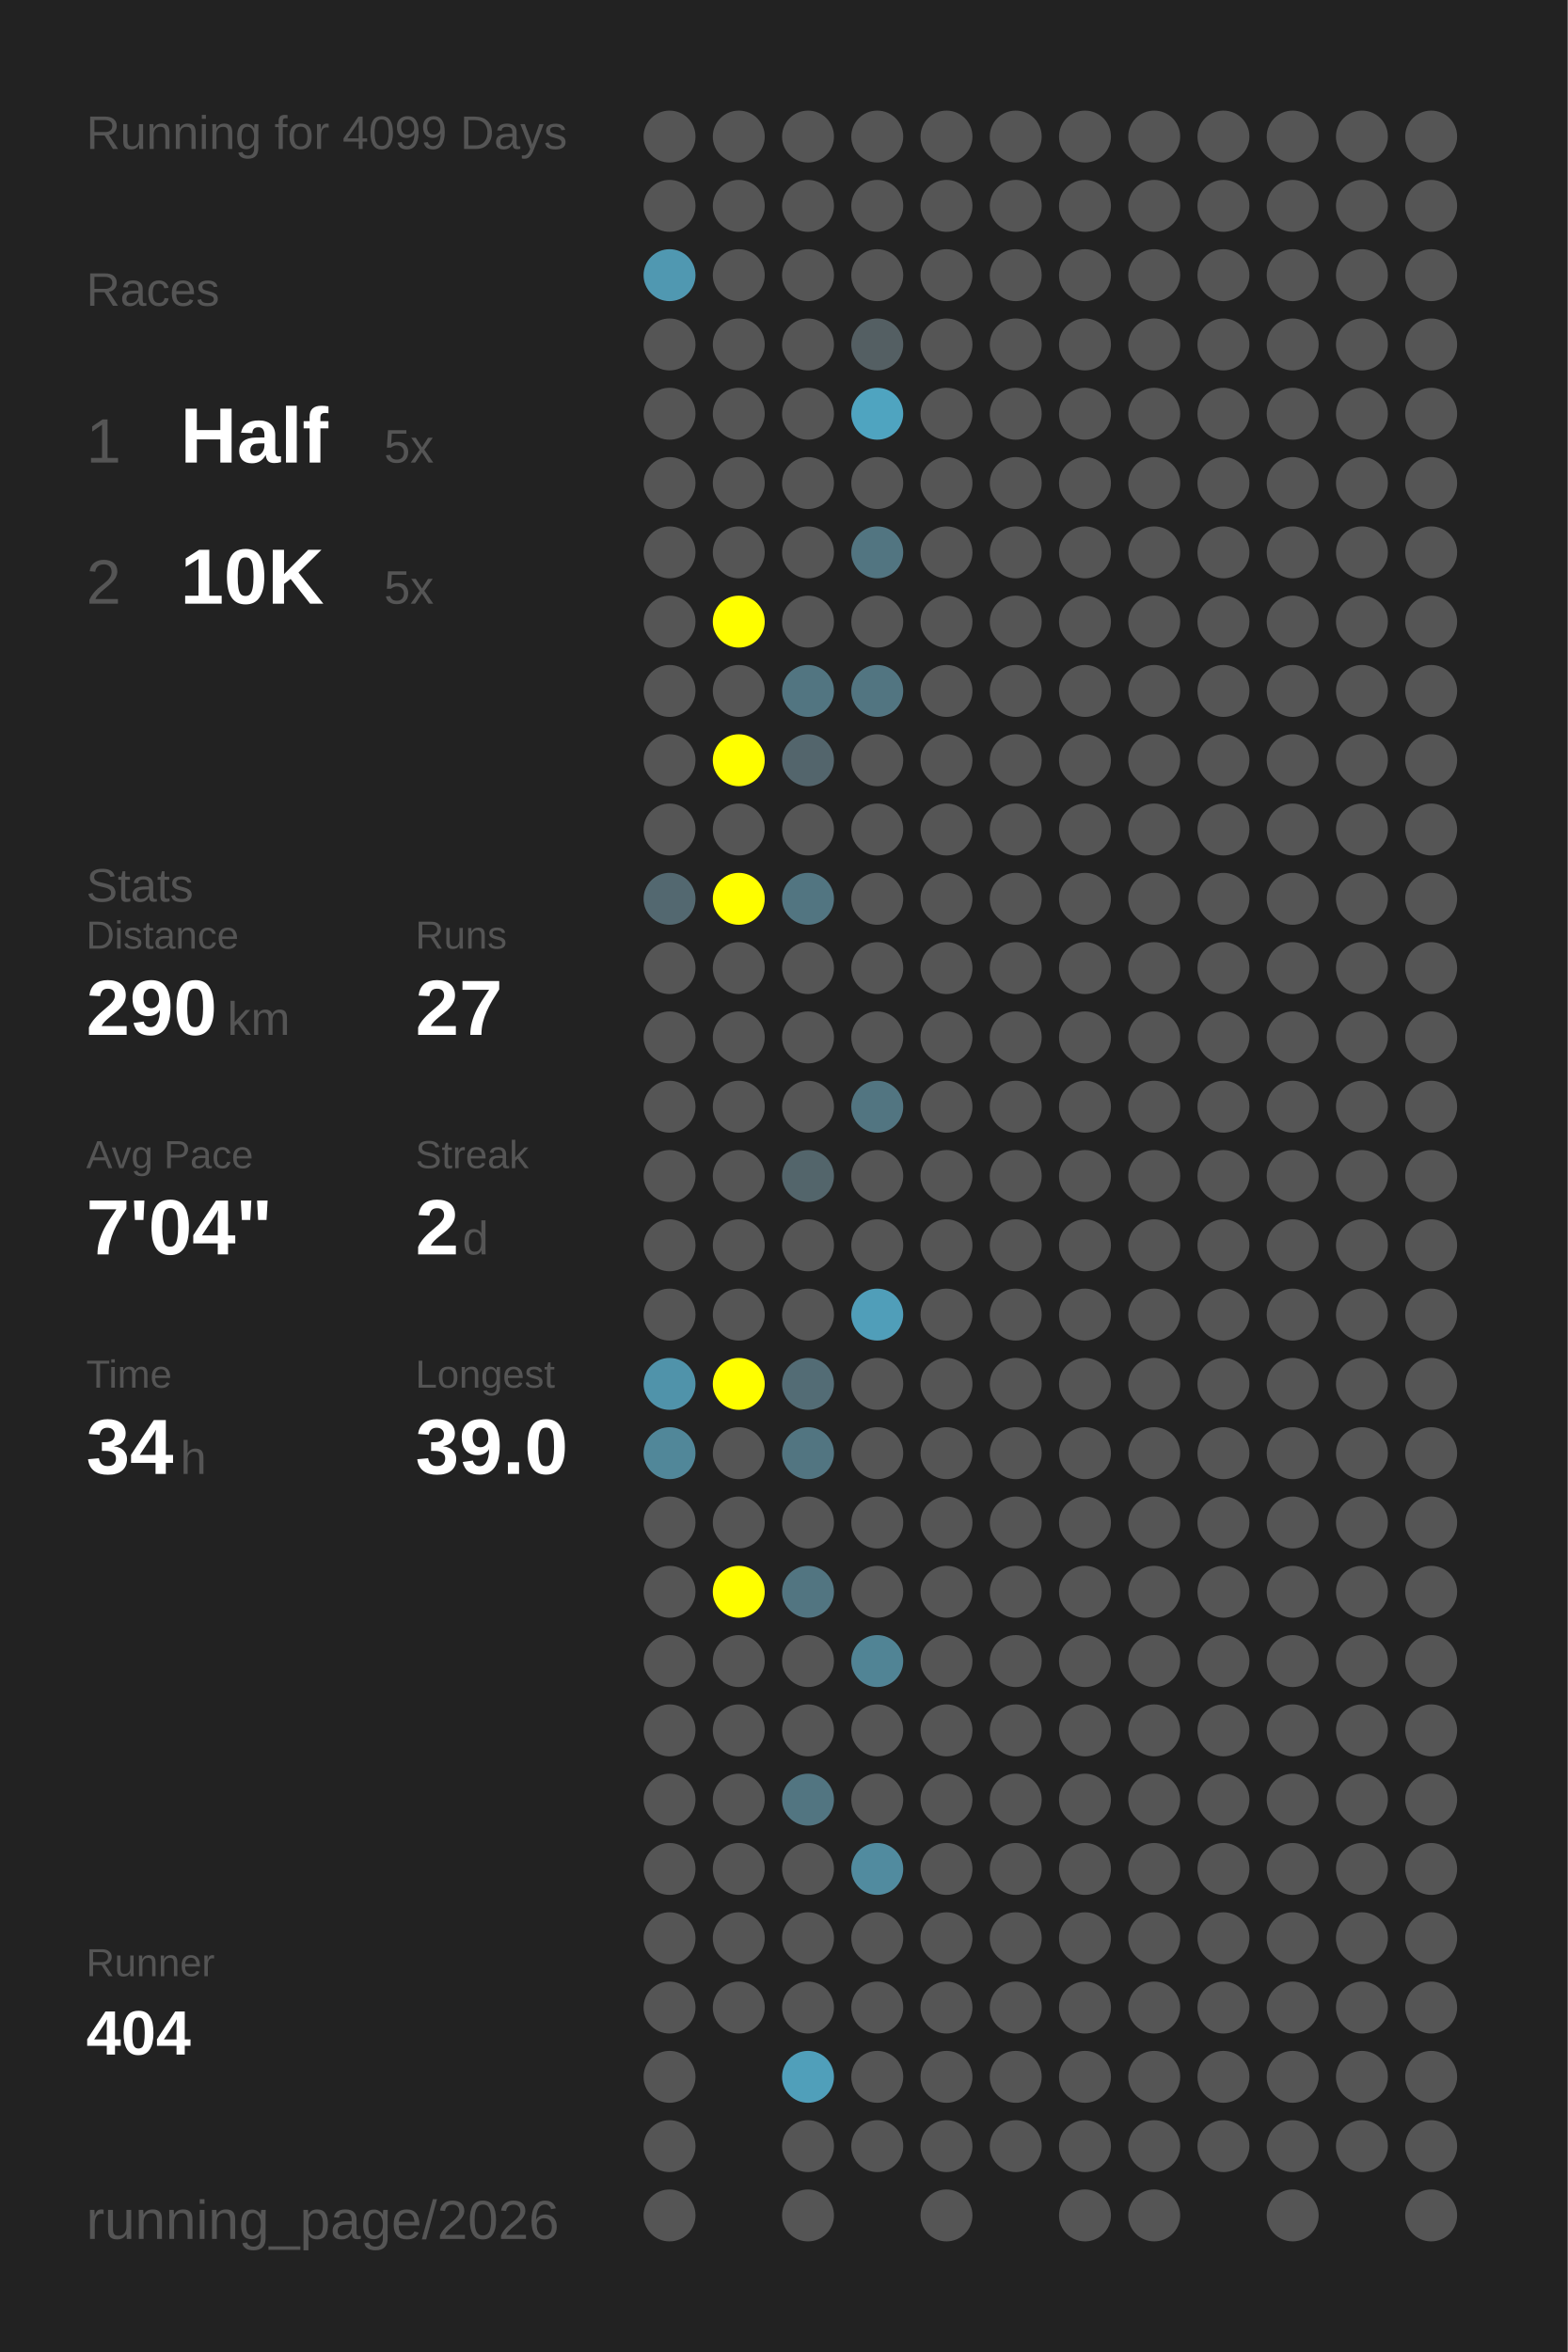
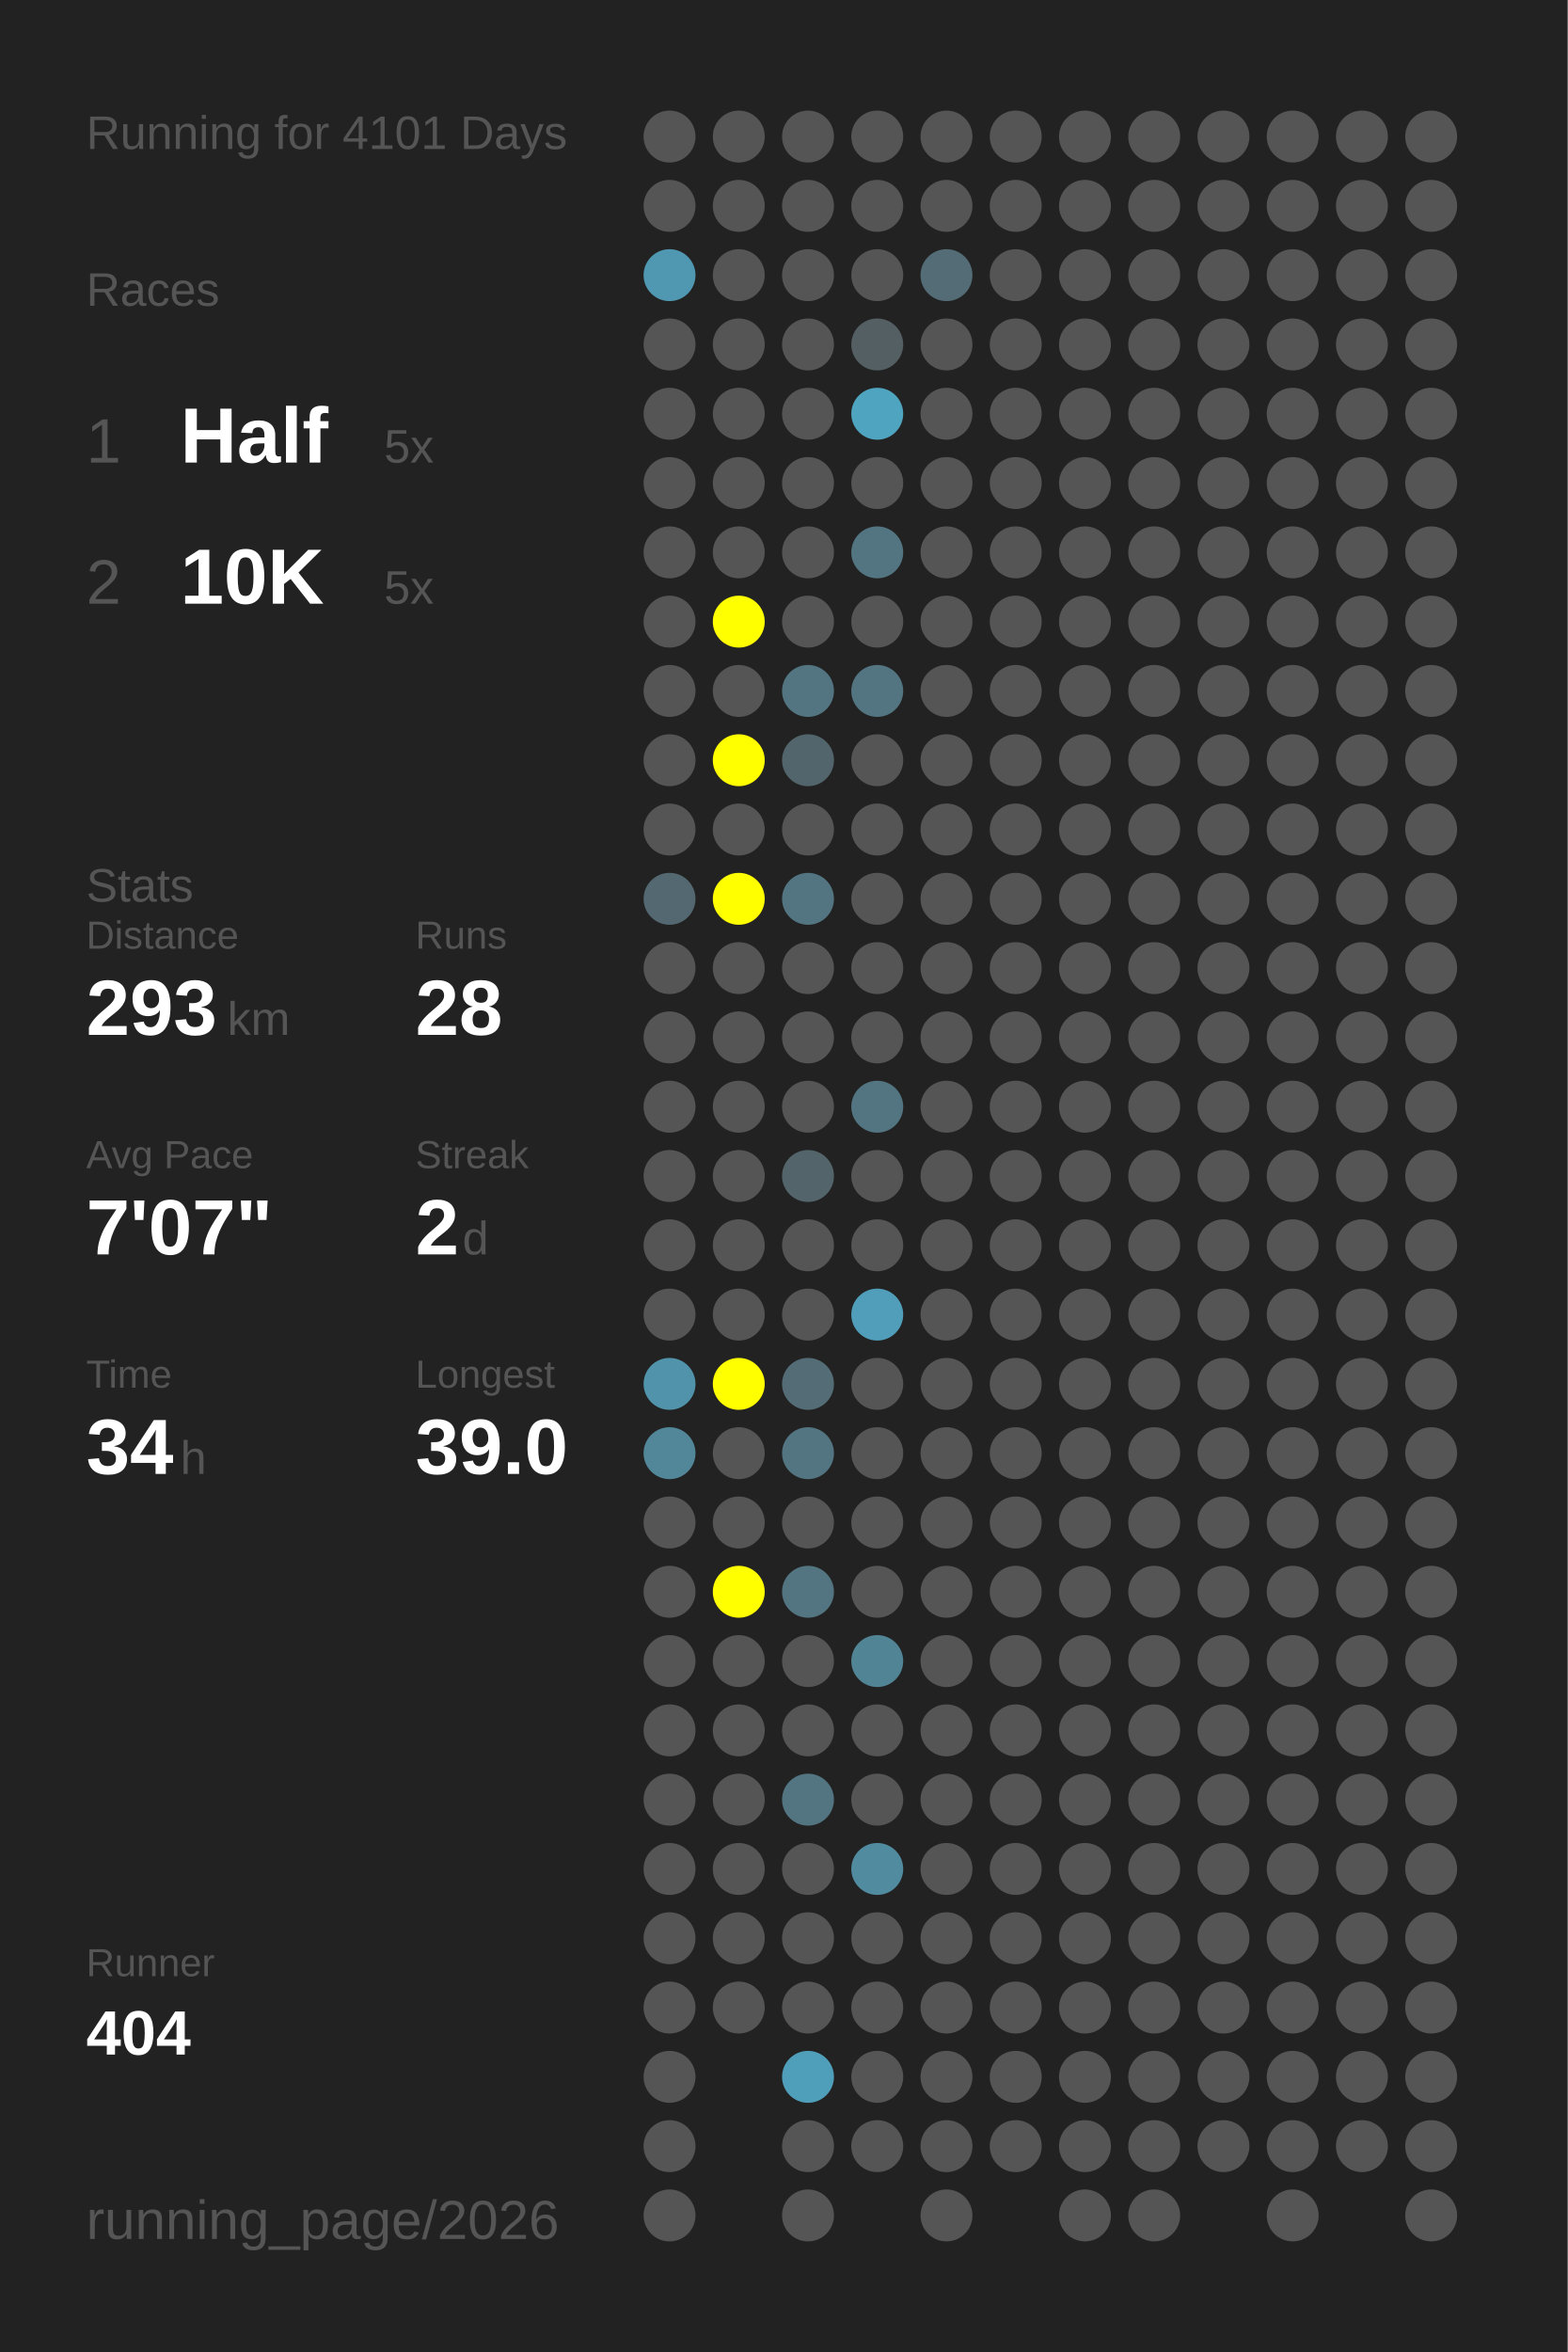
<svg xmlns="http://www.w3.org/2000/svg" baseProfile="full" height="300mm" version="1.1" viewBox="0,0,200,300" width="200mm">
  <defs />
  <rect fill="#222222" height="300" width="200" x="0" y="0" />
-   <text fill="#555555" style="font-size:6px; font-family:Arial;" x="11" y="19">Running for 4099 Days</text>
+   <text fill="#555555" style="font-size:6px; font-family:Arial;" x="11" y="19">Running for 4101 Days</text>
  <text fill="#555555" style="font-size:6px; font-family:Arial;" x="11" y="39">Races</text>
  <text fill="#555555" style="font-size:8px; font-family:Arial;" x="11" y="59">1</text>
  <text fill="#FFFFFF" style="font-size:10px; font-family:Arial; font-weight:bold;" x="23" y="59">Half</text>
  <text fill="#555555" style="font-size:6px; font-family:Arial;" x="49" y="59">5x</text>
  <text fill="#555555" style="font-size:8px; font-family:Arial;" x="11" y="77">2</text>
  <text fill="#FFFFFF" style="font-size:10px; font-family:Arial; font-weight:bold;" x="23" y="77">10K</text>
  <text fill="#555555" style="font-size:6px; font-family:Arial;" x="49" y="77">5x</text>
  <text fill="#555555" style="font-size:6px; font-family:Arial;" x="11" y="115">Stats</text>
  <text fill="#555555" style="font-size:5px; font-family:Arial;" x="11" y="121">Distance</text>
-   <text fill="#FFFFFF" style="font-size:10px; font-family:Arial; font-weight:bold;" x="11" y="132">290</text>
+   <text fill="#FFFFFF" style="font-size:10px; font-family:Arial; font-weight:bold;" x="11" y="132">293</text>
  <text fill="#555555" style="font-size:6px; font-family:Arial;" x="29" y="132">km</text>
  <text fill="#555555" style="font-size:5px; font-family:Arial;" x="53" y="121">Runs</text>
-   <text fill="#FFFFFF" style="font-size:10px; font-family:Arial; font-weight:bold;" x="53" y="132">27</text>
+   <text fill="#FFFFFF" style="font-size:10px; font-family:Arial; font-weight:bold;" x="53" y="132">28</text>
  <text fill="#555555" style="font-size:5px; font-family:Arial;" x="11" y="149">Avg Pace</text>
-   <text fill="#FFFFFF" style="font-size:10px; font-family:Arial; font-weight:bold;" x="11" y="160">7'04"</text>
+   <text fill="#FFFFFF" style="font-size:10px; font-family:Arial; font-weight:bold;" x="11" y="160">7'07"</text>
  <text fill="#555555" style="font-size:5px; font-family:Arial;" x="53" y="149">Streak</text>
  <text fill="#FFFFFF" style="font-size:10px; font-family:Arial; font-weight:bold;" x="53" y="160">2</text>
  <text fill="#555555" style="font-size:6px; font-family:Arial;" x="59" y="160">d</text>
  <text fill="#555555" style="font-size:5px; font-family:Arial;" x="11" y="177">Time</text>
  <text fill="#FFFFFF" style="font-size:10px; font-family:Arial; font-weight:bold;" x="11" y="188">34</text>
  <text fill="#555555" style="font-size:6px; font-family:Arial;" x="23" y="188">h</text>
  <text fill="#555555" style="font-size:5px; font-family:Arial;" x="53" y="177">Longest</text>
  <text fill="#FFFFFF" style="font-size:10px; font-family:Arial; font-weight:bold;" x="53" y="188">39.0</text>
  <text fill="#555555" style="font-size:5px; font-family:Arial;" x="11" y="252.065">Runner</text>
  <text fill="#FFFFFF" style="font-size:8px; font-family:Arial; font-weight:bold;" x="11" y="262.065">404</text>
  <text fill="#555555" style="font-size:7px; font-family:Arial;" x="11" y="285.581">running_page/2026</text>
  <circle cx="85.417" cy="17.419" fill="#555555" r="3.312" />
  <circle cx="85.417" cy="26.258" fill="#555555" r="3.312" />
  <circle cx="85.417" cy="35.097" fill="#5098b1" r="3.312" />
  <circle cx="85.417" cy="43.935" fill="#555555" r="3.312" />
  <circle cx="85.417" cy="52.774" fill="#555555" r="3.312" />
  <circle cx="85.417" cy="61.613" fill="#555555" r="3.312" />
  <circle cx="85.417" cy="70.452" fill="#555555" r="3.312" />
  <circle cx="85.417" cy="79.29" fill="#555555" r="3.312" />
  <circle cx="85.417" cy="88.129" fill="#555555" r="3.312" />
  <circle cx="85.417" cy="96.968" fill="#555555" r="3.312" />
  <circle cx="85.417" cy="105.806" fill="#555555" r="3.312" />
  <circle cx="85.417" cy="114.645" fill="#536870" r="3.312" />
  <circle cx="85.417" cy="123.484" fill="#555555" r="3.312" />
  <circle cx="85.417" cy="132.323" fill="#555555" r="3.312" />
  <circle cx="85.417" cy="141.161" fill="#555555" r="3.312" />
  <circle cx="85.417" cy="150" fill="#555555" r="3.312" />
  <circle cx="85.417" cy="158.839" fill="#555555" r="3.312" />
  <circle cx="85.417" cy="167.677" fill="#555555" r="3.312" />
  <circle cx="85.417" cy="176.516" fill="#5093aa" r="3.312" />
  <circle cx="85.417" cy="185.355" fill="#518799" r="3.312" />
  <circle cx="85.417" cy="194.194" fill="#555555" r="3.312" />
  <circle cx="85.417" cy="203.032" fill="#555555" r="3.312" />
  <circle cx="85.417" cy="211.871" fill="#555555" r="3.312" />
  <circle cx="85.417" cy="220.71" fill="#555555" r="3.312" />
  <circle cx="85.417" cy="229.548" fill="#555555" r="3.312" />
  <circle cx="85.417" cy="238.387" fill="#555555" r="3.312" />
  <circle cx="85.417" cy="247.226" fill="#555555" r="3.312" />
  <circle cx="85.417" cy="256.065" fill="#555555" r="3.312" />
  <circle cx="85.417" cy="264.903" fill="#555555" r="3.312" />
  <circle cx="85.417" cy="273.742" fill="#555555" r="3.312" />
  <circle cx="85.417" cy="282.581" fill="#555555" r="3.312" />
  <circle cx="94.25" cy="17.419" fill="#555555" r="3.312" />
  <circle cx="94.25" cy="26.258" fill="#555555" r="3.312" />
  <circle cx="94.25" cy="35.097" fill="#555555" r="3.312" />
  <circle cx="94.25" cy="43.935" fill="#555555" r="3.312" />
  <circle cx="94.25" cy="52.774" fill="#555555" r="3.312" />
  <circle cx="94.25" cy="61.613" fill="#555555" r="3.312" />
  <circle cx="94.25" cy="70.452" fill="#555555" r="3.312" />
  <circle cx="94.25" cy="79.29" fill="#FFFF00" r="3.312" />
  <circle cx="94.25" cy="88.129" fill="#555555" r="3.312" />
  <circle cx="94.25" cy="96.968" fill="#FFFF00" r="3.312" />
  <circle cx="94.25" cy="105.806" fill="#555555" r="3.312" />
  <circle cx="94.25" cy="114.645" fill="#FFFF00" r="3.312" />
  <circle cx="94.25" cy="123.484" fill="#555555" r="3.312" />
  <circle cx="94.25" cy="132.323" fill="#555555" r="3.312" />
  <circle cx="94.25" cy="141.161" fill="#555555" r="3.312" />
  <circle cx="94.25" cy="150" fill="#555555" r="3.312" />
  <circle cx="94.25" cy="158.839" fill="#555555" r="3.312" />
  <circle cx="94.25" cy="167.677" fill="#555555" r="3.312" />
  <circle cx="94.25" cy="176.516" fill="#FFFF00" r="3.312" />
  <circle cx="94.25" cy="185.355" fill="#555555" r="3.312" />
  <circle cx="94.25" cy="194.194" fill="#555555" r="3.312" />
  <circle cx="94.25" cy="203.032" fill="#FFFF00" r="3.312" />
  <circle cx="94.25" cy="211.871" fill="#555555" r="3.312" />
  <circle cx="94.25" cy="220.71" fill="#555555" r="3.312" />
  <circle cx="94.25" cy="229.548" fill="#555555" r="3.312" />
  <circle cx="94.25" cy="238.387" fill="#555555" r="3.312" />
  <circle cx="94.25" cy="247.226" fill="#555555" r="3.312" />
  <circle cx="94.25" cy="256.065" fill="#555555" r="3.312" />
  <circle cx="103.083" cy="17.419" fill="#555555" r="3.312" />
  <circle cx="103.083" cy="26.258" fill="#555555" r="3.312" />
  <circle cx="103.083" cy="35.097" fill="#555555" r="3.312" />
  <circle cx="103.083" cy="43.935" fill="#555555" r="3.312" />
  <circle cx="103.083" cy="52.774" fill="#555555" r="3.312" />
  <circle cx="103.083" cy="61.613" fill="#555555" r="3.312" />
  <circle cx="103.083" cy="70.452" fill="#555555" r="3.312" />
  <circle cx="103.083" cy="79.29" fill="#555555" r="3.312" />
  <circle cx="103.083" cy="88.129" fill="#527581" r="3.312" />
  <circle cx="103.083" cy="96.968" fill="#53656c" r="3.312" />
  <circle cx="103.083" cy="105.806" fill="#555555" r="3.312" />
  <circle cx="103.083" cy="114.645" fill="#527581" r="3.312" />
  <circle cx="103.083" cy="123.484" fill="#555555" r="3.312" />
  <circle cx="103.083" cy="132.323" fill="#555555" r="3.312" />
  <circle cx="103.083" cy="141.161" fill="#555555" r="3.312" />
  <circle cx="103.083" cy="150" fill="#53656b" r="3.312" />
  <circle cx="103.083" cy="158.839" fill="#555555" r="3.312" />
  <circle cx="103.083" cy="167.677" fill="#555555" r="3.312" />
  <circle cx="103.083" cy="176.516" fill="#536c75" r="3.312" />
  <circle cx="103.083" cy="185.355" fill="#527581" r="3.312" />
  <circle cx="103.083" cy="194.194" fill="#555555" r="3.312" />
  <circle cx="103.083" cy="203.032" fill="#527581" r="3.312" />
  <circle cx="103.083" cy="211.871" fill="#555555" r="3.312" />
  <circle cx="103.083" cy="220.71" fill="#555555" r="3.312" />
  <circle cx="103.083" cy="229.548" fill="#527581" r="3.312" />
  <circle cx="103.083" cy="238.387" fill="#555555" r="3.312" />
  <circle cx="103.083" cy="247.226" fill="#555555" r="3.312" />
  <circle cx="103.083" cy="256.065" fill="#555555" r="3.312" />
  <circle cx="103.083" cy="264.903" fill="#509fba" r="3.312" />
  <circle cx="103.083" cy="273.742" fill="#555555" r="3.312" />
  <circle cx="103.083" cy="282.581" fill="#555555" r="3.312" />
  <circle cx="111.917" cy="17.419" fill="#555555" r="3.312" />
  <circle cx="111.917" cy="26.258" fill="#555555" r="3.312" />
  <circle cx="111.917" cy="35.097" fill="#555555" r="3.312" />
  <circle cx="111.917" cy="43.935" fill="#545f63" r="3.312" />
  <circle cx="111.917" cy="52.774" fill="#4fa4c0" r="3.312" />
  <circle cx="111.917" cy="61.613" fill="#555555" r="3.312" />
  <circle cx="111.917" cy="70.452" fill="#527581" r="3.312" />
  <circle cx="111.917" cy="79.29" fill="#555555" r="3.312" />
  <circle cx="111.917" cy="88.129" fill="#527581" r="3.312" />
  <circle cx="111.917" cy="96.968" fill="#555555" r="3.312" />
  <circle cx="111.917" cy="105.806" fill="#555555" r="3.312" />
  <circle cx="111.917" cy="114.645" fill="#555555" r="3.312" />
  <circle cx="111.917" cy="123.484" fill="#555555" r="3.312" />
  <circle cx="111.917" cy="132.323" fill="#555555" r="3.312" />
  <circle cx="111.917" cy="141.161" fill="#527581" r="3.312" />
  <circle cx="111.917" cy="150" fill="#555555" r="3.312" />
  <circle cx="111.917" cy="158.839" fill="#555555" r="3.312" />
  <circle cx="111.917" cy="167.677" fill="#509eb9" r="3.312" />
  <circle cx="111.917" cy="176.516" fill="#555555" r="3.312" />
  <circle cx="111.917" cy="185.355" fill="#555555" r="3.312" />
  <circle cx="111.917" cy="194.194" fill="#555555" r="3.312" />
  <circle cx="111.917" cy="203.032" fill="#555555" r="3.312" />
  <circle cx="111.917" cy="211.871" fill="#518495" r="3.312" />
  <circle cx="111.917" cy="220.71" fill="#555555" r="3.312" />
  <circle cx="111.917" cy="229.548" fill="#555555" r="3.312" />
  <circle cx="111.917" cy="238.387" fill="#518b9f" r="3.312" />
  <circle cx="111.917" cy="247.226" fill="#555555" r="3.312" />
  <circle cx="111.917" cy="256.065" fill="#555555" r="3.312" />
  <circle cx="111.917" cy="264.903" fill="#555555" r="3.312" />
  <circle cx="111.917" cy="273.742" fill="#555555" r="3.312" />
  <circle cx="120.75" cy="17.419" fill="#555555" r="3.312" />
  <circle cx="120.75" cy="26.258" fill="#555555" r="3.312" />
-   <circle cx="120.75" cy="35.097" fill="#555555" r="3.312" />
+   <circle cx="120.75" cy="35.097" fill="#536c75" r="3.312" />
  <circle cx="120.75" cy="43.935" fill="#555555" r="3.312" />
  <circle cx="120.75" cy="52.774" fill="#555555" r="3.312" />
  <circle cx="120.75" cy="61.613" fill="#555555" r="3.312" />
  <circle cx="120.75" cy="70.452" fill="#555555" r="3.312" />
  <circle cx="120.75" cy="79.29" fill="#555555" r="3.312" />
  <circle cx="120.75" cy="88.129" fill="#555555" r="3.312" />
  <circle cx="120.75" cy="96.968" fill="#555555" r="3.312" />
  <circle cx="120.75" cy="105.806" fill="#555555" r="3.312" />
  <circle cx="120.75" cy="114.645" fill="#555555" r="3.312" />
  <circle cx="120.75" cy="123.484" fill="#555555" r="3.312" />
  <circle cx="120.75" cy="132.323" fill="#555555" r="3.312" />
  <circle cx="120.75" cy="141.161" fill="#555555" r="3.312" />
  <circle cx="120.75" cy="150" fill="#555555" r="3.312" />
  <circle cx="120.75" cy="158.839" fill="#555555" r="3.312" />
  <circle cx="120.75" cy="167.677" fill="#555555" r="3.312" />
  <circle cx="120.75" cy="176.516" fill="#555555" r="3.312" />
  <circle cx="120.75" cy="185.355" fill="#555555" r="3.312" />
  <circle cx="120.75" cy="194.194" fill="#555555" r="3.312" />
  <circle cx="120.75" cy="203.032" fill="#555555" r="3.312" />
  <circle cx="120.75" cy="211.871" fill="#555555" r="3.312" />
  <circle cx="120.75" cy="220.71" fill="#555555" r="3.312" />
  <circle cx="120.75" cy="229.548" fill="#555555" r="3.312" />
  <circle cx="120.75" cy="238.387" fill="#555555" r="3.312" />
  <circle cx="120.75" cy="247.226" fill="#555555" r="3.312" />
  <circle cx="120.75" cy="256.065" fill="#555555" r="3.312" />
  <circle cx="120.75" cy="264.903" fill="#555555" r="3.312" />
  <circle cx="120.75" cy="273.742" fill="#555555" r="3.312" />
  <circle cx="120.75" cy="282.581" fill="#555555" r="3.312" />
  <circle cx="129.583" cy="17.419" fill="#555555" r="3.312" />
  <circle cx="129.583" cy="26.258" fill="#555555" r="3.312" />
  <circle cx="129.583" cy="35.097" fill="#555555" r="3.312" />
  <circle cx="129.583" cy="43.935" fill="#555555" r="3.312" />
  <circle cx="129.583" cy="52.774" fill="#555555" r="3.312" />
  <circle cx="129.583" cy="61.613" fill="#555555" r="3.312" />
  <circle cx="129.583" cy="70.452" fill="#555555" r="3.312" />
  <circle cx="129.583" cy="79.29" fill="#555555" r="3.312" />
  <circle cx="129.583" cy="88.129" fill="#555555" r="3.312" />
  <circle cx="129.583" cy="96.968" fill="#555555" r="3.312" />
  <circle cx="129.583" cy="105.806" fill="#555555" r="3.312" />
  <circle cx="129.583" cy="114.645" fill="#555555" r="3.312" />
  <circle cx="129.583" cy="123.484" fill="#555555" r="3.312" />
  <circle cx="129.583" cy="132.323" fill="#555555" r="3.312" />
  <circle cx="129.583" cy="141.161" fill="#555555" r="3.312" />
  <circle cx="129.583" cy="150" fill="#555555" r="3.312" />
  <circle cx="129.583" cy="158.839" fill="#555555" r="3.312" />
  <circle cx="129.583" cy="167.677" fill="#555555" r="3.312" />
  <circle cx="129.583" cy="176.516" fill="#555555" r="3.312" />
  <circle cx="129.583" cy="185.355" fill="#555555" r="3.312" />
  <circle cx="129.583" cy="194.194" fill="#555555" r="3.312" />
  <circle cx="129.583" cy="203.032" fill="#555555" r="3.312" />
  <circle cx="129.583" cy="211.871" fill="#555555" r="3.312" />
  <circle cx="129.583" cy="220.71" fill="#555555" r="3.312" />
  <circle cx="129.583" cy="229.548" fill="#555555" r="3.312" />
  <circle cx="129.583" cy="238.387" fill="#555555" r="3.312" />
  <circle cx="129.583" cy="247.226" fill="#555555" r="3.312" />
  <circle cx="129.583" cy="256.065" fill="#555555" r="3.312" />
  <circle cx="129.583" cy="264.903" fill="#555555" r="3.312" />
  <circle cx="129.583" cy="273.742" fill="#555555" r="3.312" />
  <circle cx="138.417" cy="17.419" fill="#555555" r="3.312" />
  <circle cx="138.417" cy="26.258" fill="#555555" r="3.312" />
  <circle cx="138.417" cy="35.097" fill="#555555" r="3.312" />
  <circle cx="138.417" cy="43.935" fill="#555555" r="3.312" />
  <circle cx="138.417" cy="52.774" fill="#555555" r="3.312" />
  <circle cx="138.417" cy="61.613" fill="#555555" r="3.312" />
  <circle cx="138.417" cy="70.452" fill="#555555" r="3.312" />
  <circle cx="138.417" cy="79.29" fill="#555555" r="3.312" />
  <circle cx="138.417" cy="88.129" fill="#555555" r="3.312" />
  <circle cx="138.417" cy="96.968" fill="#555555" r="3.312" />
  <circle cx="138.417" cy="105.806" fill="#555555" r="3.312" />
  <circle cx="138.417" cy="114.645" fill="#555555" r="3.312" />
  <circle cx="138.417" cy="123.484" fill="#555555" r="3.312" />
  <circle cx="138.417" cy="132.323" fill="#555555" r="3.312" />
  <circle cx="138.417" cy="141.161" fill="#555555" r="3.312" />
  <circle cx="138.417" cy="150" fill="#555555" r="3.312" />
  <circle cx="138.417" cy="158.839" fill="#555555" r="3.312" />
  <circle cx="138.417" cy="167.677" fill="#555555" r="3.312" />
  <circle cx="138.417" cy="176.516" fill="#555555" r="3.312" />
  <circle cx="138.417" cy="185.355" fill="#555555" r="3.312" />
  <circle cx="138.417" cy="194.194" fill="#555555" r="3.312" />
  <circle cx="138.417" cy="203.032" fill="#555555" r="3.312" />
  <circle cx="138.417" cy="211.871" fill="#555555" r="3.312" />
  <circle cx="138.417" cy="220.71" fill="#555555" r="3.312" />
  <circle cx="138.417" cy="229.548" fill="#555555" r="3.312" />
  <circle cx="138.417" cy="238.387" fill="#555555" r="3.312" />
  <circle cx="138.417" cy="247.226" fill="#555555" r="3.312" />
  <circle cx="138.417" cy="256.065" fill="#555555" r="3.312" />
  <circle cx="138.417" cy="264.903" fill="#555555" r="3.312" />
  <circle cx="138.417" cy="273.742" fill="#555555" r="3.312" />
  <circle cx="138.417" cy="282.581" fill="#555555" r="3.312" />
  <circle cx="147.25" cy="17.419" fill="#555555" r="3.312" />
  <circle cx="147.25" cy="26.258" fill="#555555" r="3.312" />
  <circle cx="147.25" cy="35.097" fill="#555555" r="3.312" />
  <circle cx="147.25" cy="43.935" fill="#555555" r="3.312" />
  <circle cx="147.25" cy="52.774" fill="#555555" r="3.312" />
  <circle cx="147.25" cy="61.613" fill="#555555" r="3.312" />
  <circle cx="147.25" cy="70.452" fill="#555555" r="3.312" />
  <circle cx="147.25" cy="79.29" fill="#555555" r="3.312" />
  <circle cx="147.25" cy="88.129" fill="#555555" r="3.312" />
  <circle cx="147.25" cy="96.968" fill="#555555" r="3.312" />
  <circle cx="147.25" cy="105.806" fill="#555555" r="3.312" />
  <circle cx="147.25" cy="114.645" fill="#555555" r="3.312" />
  <circle cx="147.25" cy="123.484" fill="#555555" r="3.312" />
  <circle cx="147.25" cy="132.323" fill="#555555" r="3.312" />
  <circle cx="147.25" cy="141.161" fill="#555555" r="3.312" />
  <circle cx="147.25" cy="150" fill="#555555" r="3.312" />
  <circle cx="147.25" cy="158.839" fill="#555555" r="3.312" />
  <circle cx="147.25" cy="167.677" fill="#555555" r="3.312" />
  <circle cx="147.25" cy="176.516" fill="#555555" r="3.312" />
  <circle cx="147.25" cy="185.355" fill="#555555" r="3.312" />
  <circle cx="147.25" cy="194.194" fill="#555555" r="3.312" />
  <circle cx="147.25" cy="203.032" fill="#555555" r="3.312" />
  <circle cx="147.25" cy="211.871" fill="#555555" r="3.312" />
  <circle cx="147.25" cy="220.71" fill="#555555" r="3.312" />
  <circle cx="147.25" cy="229.548" fill="#555555" r="3.312" />
  <circle cx="147.25" cy="238.387" fill="#555555" r="3.312" />
  <circle cx="147.25" cy="247.226" fill="#555555" r="3.312" />
  <circle cx="147.25" cy="256.065" fill="#555555" r="3.312" />
  <circle cx="147.25" cy="264.903" fill="#555555" r="3.312" />
  <circle cx="147.25" cy="273.742" fill="#555555" r="3.312" />
  <circle cx="147.25" cy="282.581" fill="#555555" r="3.312" />
  <circle cx="156.083" cy="17.419" fill="#555555" r="3.312" />
  <circle cx="156.083" cy="26.258" fill="#555555" r="3.312" />
  <circle cx="156.083" cy="35.097" fill="#555555" r="3.312" />
  <circle cx="156.083" cy="43.935" fill="#555555" r="3.312" />
  <circle cx="156.083" cy="52.774" fill="#555555" r="3.312" />
  <circle cx="156.083" cy="61.613" fill="#555555" r="3.312" />
  <circle cx="156.083" cy="70.452" fill="#555555" r="3.312" />
  <circle cx="156.083" cy="79.29" fill="#555555" r="3.312" />
  <circle cx="156.083" cy="88.129" fill="#555555" r="3.312" />
  <circle cx="156.083" cy="96.968" fill="#555555" r="3.312" />
  <circle cx="156.083" cy="105.806" fill="#555555" r="3.312" />
  <circle cx="156.083" cy="114.645" fill="#555555" r="3.312" />
  <circle cx="156.083" cy="123.484" fill="#555555" r="3.312" />
  <circle cx="156.083" cy="132.323" fill="#555555" r="3.312" />
  <circle cx="156.083" cy="141.161" fill="#555555" r="3.312" />
  <circle cx="156.083" cy="150" fill="#555555" r="3.312" />
  <circle cx="156.083" cy="158.839" fill="#555555" r="3.312" />
  <circle cx="156.083" cy="167.677" fill="#555555" r="3.312" />
  <circle cx="156.083" cy="176.516" fill="#555555" r="3.312" />
  <circle cx="156.083" cy="185.355" fill="#555555" r="3.312" />
  <circle cx="156.083" cy="194.194" fill="#555555" r="3.312" />
  <circle cx="156.083" cy="203.032" fill="#555555" r="3.312" />
  <circle cx="156.083" cy="211.871" fill="#555555" r="3.312" />
  <circle cx="156.083" cy="220.71" fill="#555555" r="3.312" />
  <circle cx="156.083" cy="229.548" fill="#555555" r="3.312" />
  <circle cx="156.083" cy="238.387" fill="#555555" r="3.312" />
  <circle cx="156.083" cy="247.226" fill="#555555" r="3.312" />
  <circle cx="156.083" cy="256.065" fill="#555555" r="3.312" />
  <circle cx="156.083" cy="264.903" fill="#555555" r="3.312" />
  <circle cx="156.083" cy="273.742" fill="#555555" r="3.312" />
  <circle cx="164.917" cy="17.419" fill="#555555" r="3.312" />
  <circle cx="164.917" cy="26.258" fill="#555555" r="3.312" />
  <circle cx="164.917" cy="35.097" fill="#555555" r="3.312" />
  <circle cx="164.917" cy="43.935" fill="#555555" r="3.312" />
  <circle cx="164.917" cy="52.774" fill="#555555" r="3.312" />
  <circle cx="164.917" cy="61.613" fill="#555555" r="3.312" />
  <circle cx="164.917" cy="70.452" fill="#555555" r="3.312" />
  <circle cx="164.917" cy="79.29" fill="#555555" r="3.312" />
  <circle cx="164.917" cy="88.129" fill="#555555" r="3.312" />
  <circle cx="164.917" cy="96.968" fill="#555555" r="3.312" />
  <circle cx="164.917" cy="105.806" fill="#555555" r="3.312" />
  <circle cx="164.917" cy="114.645" fill="#555555" r="3.312" />
  <circle cx="164.917" cy="123.484" fill="#555555" r="3.312" />
  <circle cx="164.917" cy="132.323" fill="#555555" r="3.312" />
  <circle cx="164.917" cy="141.161" fill="#555555" r="3.312" />
  <circle cx="164.917" cy="150" fill="#555555" r="3.312" />
  <circle cx="164.917" cy="158.839" fill="#555555" r="3.312" />
  <circle cx="164.917" cy="167.677" fill="#555555" r="3.312" />
  <circle cx="164.917" cy="176.516" fill="#555555" r="3.312" />
  <circle cx="164.917" cy="185.355" fill="#555555" r="3.312" />
  <circle cx="164.917" cy="194.194" fill="#555555" r="3.312" />
  <circle cx="164.917" cy="203.032" fill="#555555" r="3.312" />
  <circle cx="164.917" cy="211.871" fill="#555555" r="3.312" />
  <circle cx="164.917" cy="220.71" fill="#555555" r="3.312" />
  <circle cx="164.917" cy="229.548" fill="#555555" r="3.312" />
  <circle cx="164.917" cy="238.387" fill="#555555" r="3.312" />
  <circle cx="164.917" cy="247.226" fill="#555555" r="3.312" />
  <circle cx="164.917" cy="256.065" fill="#555555" r="3.312" />
  <circle cx="164.917" cy="264.903" fill="#555555" r="3.312" />
  <circle cx="164.917" cy="273.742" fill="#555555" r="3.312" />
  <circle cx="164.917" cy="282.581" fill="#555555" r="3.312" />
  <circle cx="173.75" cy="17.419" fill="#555555" r="3.312" />
  <circle cx="173.75" cy="26.258" fill="#555555" r="3.312" />
  <circle cx="173.75" cy="35.097" fill="#555555" r="3.312" />
  <circle cx="173.75" cy="43.935" fill="#555555" r="3.312" />
  <circle cx="173.75" cy="52.774" fill="#555555" r="3.312" />
  <circle cx="173.75" cy="61.613" fill="#555555" r="3.312" />
  <circle cx="173.75" cy="70.452" fill="#555555" r="3.312" />
  <circle cx="173.75" cy="79.29" fill="#555555" r="3.312" />
  <circle cx="173.75" cy="88.129" fill="#555555" r="3.312" />
  <circle cx="173.75" cy="96.968" fill="#555555" r="3.312" />
  <circle cx="173.75" cy="105.806" fill="#555555" r="3.312" />
  <circle cx="173.75" cy="114.645" fill="#555555" r="3.312" />
  <circle cx="173.75" cy="123.484" fill="#555555" r="3.312" />
  <circle cx="173.75" cy="132.323" fill="#555555" r="3.312" />
  <circle cx="173.75" cy="141.161" fill="#555555" r="3.312" />
  <circle cx="173.75" cy="150" fill="#555555" r="3.312" />
  <circle cx="173.75" cy="158.839" fill="#555555" r="3.312" />
  <circle cx="173.75" cy="167.677" fill="#555555" r="3.312" />
  <circle cx="173.75" cy="176.516" fill="#555555" r="3.312" />
  <circle cx="173.75" cy="185.355" fill="#555555" r="3.312" />
  <circle cx="173.75" cy="194.194" fill="#555555" r="3.312" />
  <circle cx="173.75" cy="203.032" fill="#555555" r="3.312" />
  <circle cx="173.75" cy="211.871" fill="#555555" r="3.312" />
  <circle cx="173.75" cy="220.71" fill="#555555" r="3.312" />
  <circle cx="173.75" cy="229.548" fill="#555555" r="3.312" />
  <circle cx="173.75" cy="238.387" fill="#555555" r="3.312" />
  <circle cx="173.75" cy="247.226" fill="#555555" r="3.312" />
  <circle cx="173.75" cy="256.065" fill="#555555" r="3.312" />
  <circle cx="173.75" cy="264.903" fill="#555555" r="3.312" />
  <circle cx="173.75" cy="273.742" fill="#555555" r="3.312" />
  <circle cx="182.583" cy="17.419" fill="#555555" r="3.312" />
  <circle cx="182.583" cy="26.258" fill="#555555" r="3.312" />
  <circle cx="182.583" cy="35.097" fill="#555555" r="3.312" />
  <circle cx="182.583" cy="43.935" fill="#555555" r="3.312" />
  <circle cx="182.583" cy="52.774" fill="#555555" r="3.312" />
  <circle cx="182.583" cy="61.613" fill="#555555" r="3.312" />
  <circle cx="182.583" cy="70.452" fill="#555555" r="3.312" />
  <circle cx="182.583" cy="79.29" fill="#555555" r="3.312" />
  <circle cx="182.583" cy="88.129" fill="#555555" r="3.312" />
  <circle cx="182.583" cy="96.968" fill="#555555" r="3.312" />
  <circle cx="182.583" cy="105.806" fill="#555555" r="3.312" />
  <circle cx="182.583" cy="114.645" fill="#555555" r="3.312" />
  <circle cx="182.583" cy="123.484" fill="#555555" r="3.312" />
  <circle cx="182.583" cy="132.323" fill="#555555" r="3.312" />
  <circle cx="182.583" cy="141.161" fill="#555555" r="3.312" />
  <circle cx="182.583" cy="150" fill="#555555" r="3.312" />
  <circle cx="182.583" cy="158.839" fill="#555555" r="3.312" />
  <circle cx="182.583" cy="167.677" fill="#555555" r="3.312" />
  <circle cx="182.583" cy="176.516" fill="#555555" r="3.312" />
  <circle cx="182.583" cy="185.355" fill="#555555" r="3.312" />
  <circle cx="182.583" cy="194.194" fill="#555555" r="3.312" />
  <circle cx="182.583" cy="203.032" fill="#555555" r="3.312" />
  <circle cx="182.583" cy="211.871" fill="#555555" r="3.312" />
  <circle cx="182.583" cy="220.71" fill="#555555" r="3.312" />
  <circle cx="182.583" cy="229.548" fill="#555555" r="3.312" />
  <circle cx="182.583" cy="238.387" fill="#555555" r="3.312" />
  <circle cx="182.583" cy="247.226" fill="#555555" r="3.312" />
  <circle cx="182.583" cy="256.065" fill="#555555" r="3.312" />
  <circle cx="182.583" cy="264.903" fill="#555555" r="3.312" />
  <circle cx="182.583" cy="273.742" fill="#555555" r="3.312" />
  <circle cx="182.583" cy="282.581" fill="#555555" r="3.312" />
</svg>
